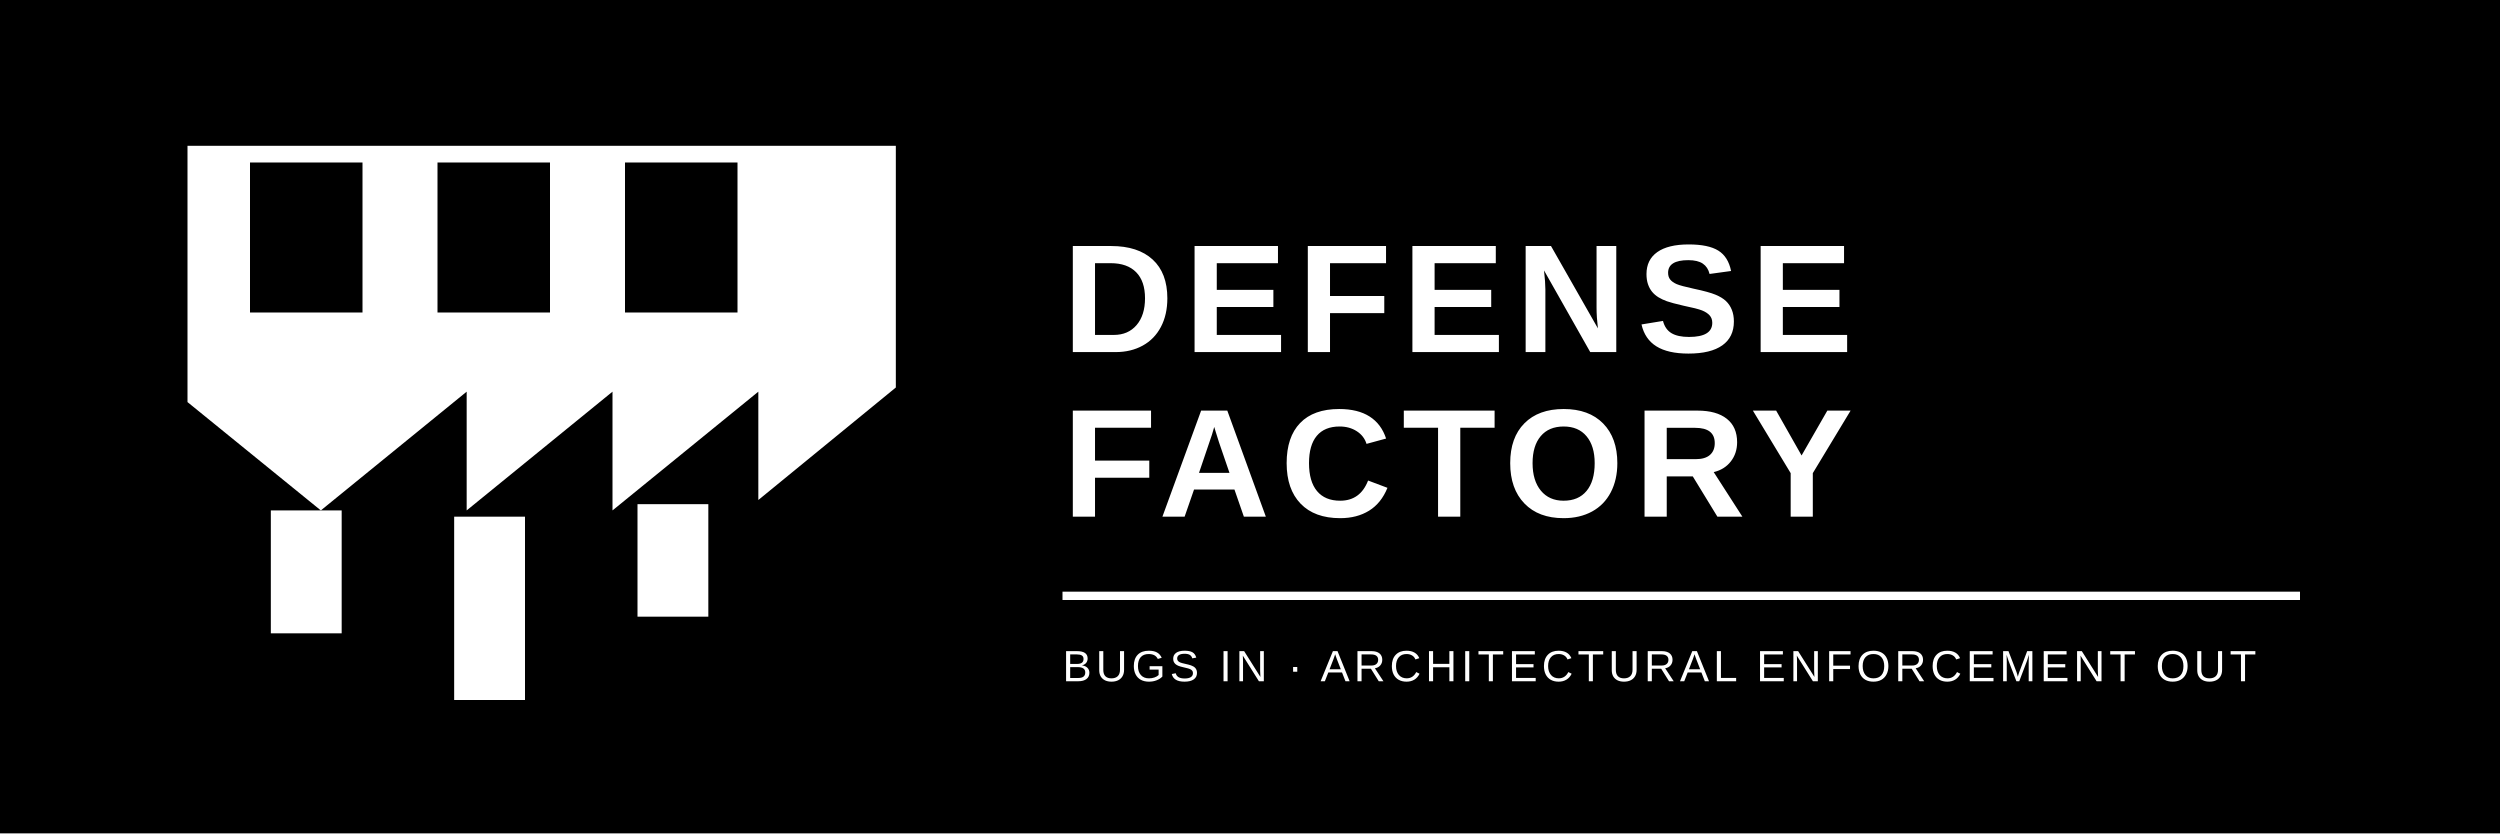
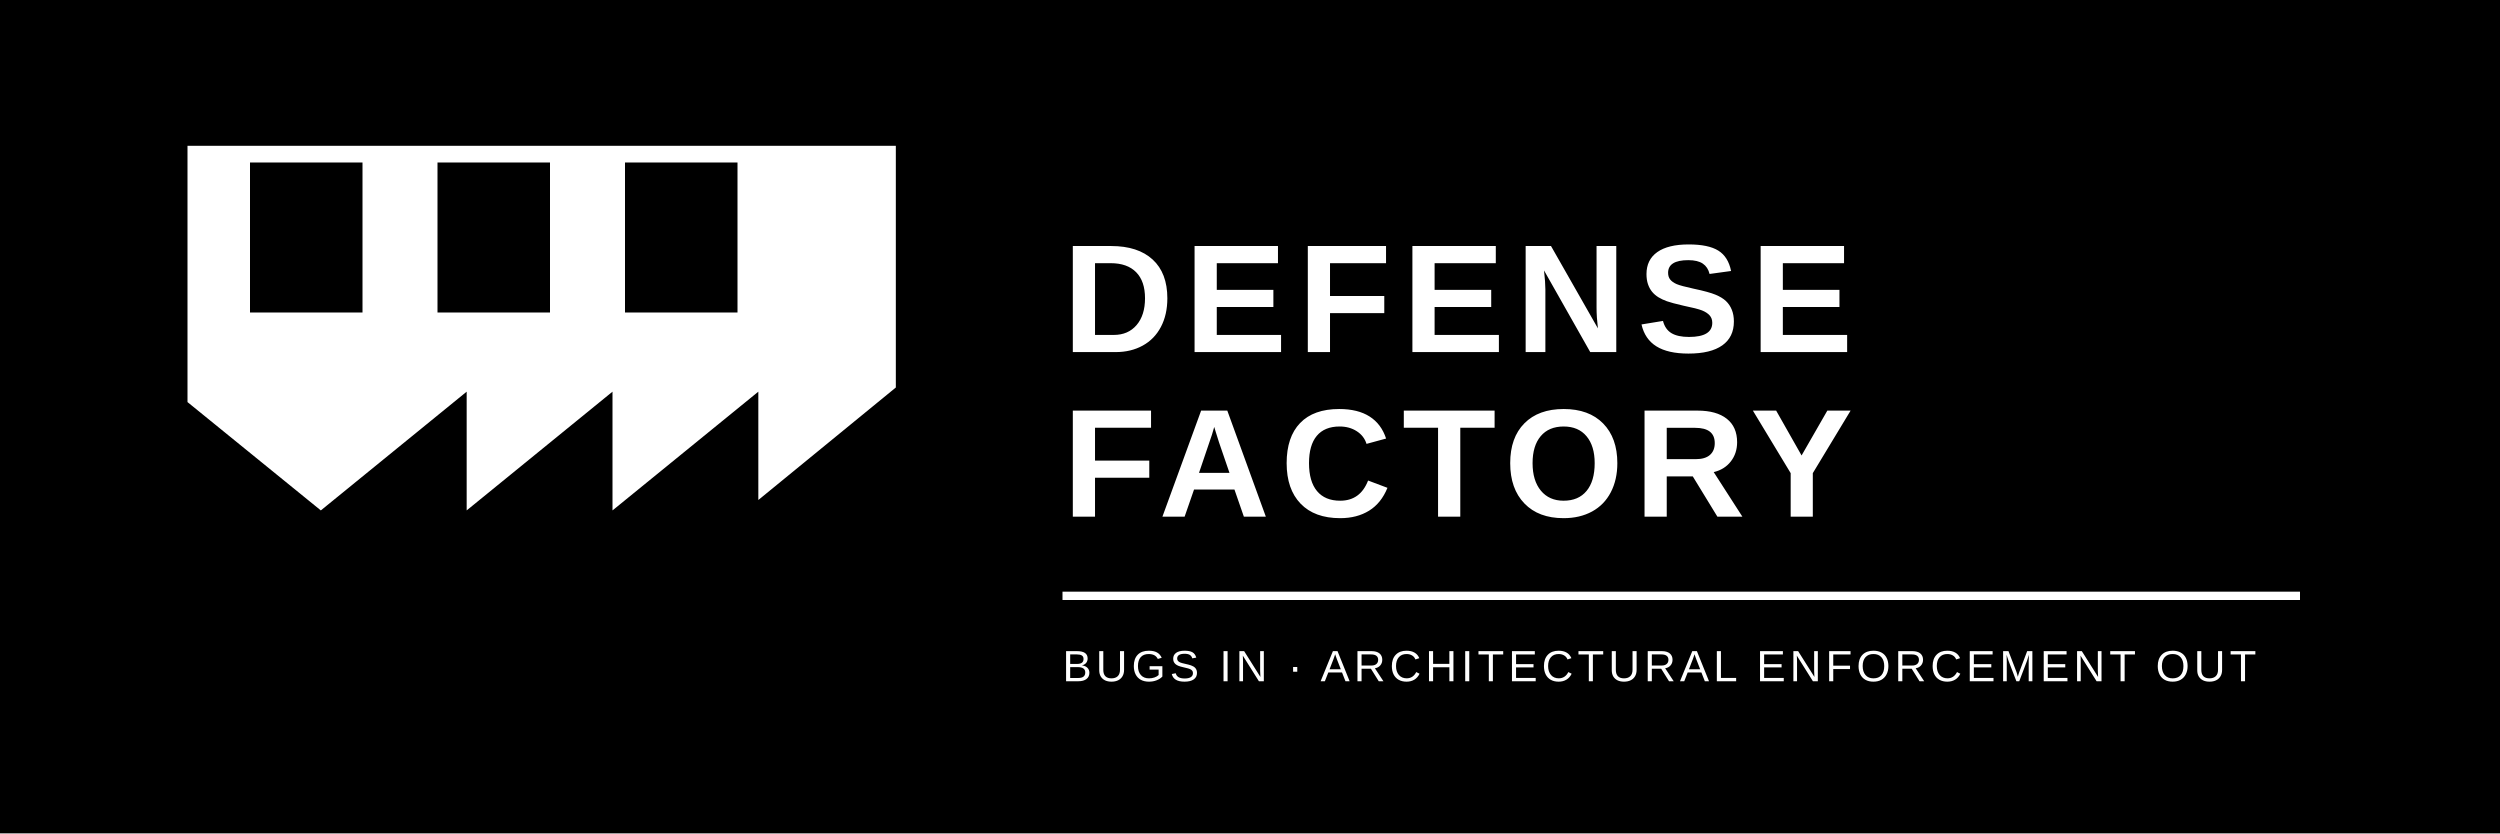
<svg xmlns="http://www.w3.org/2000/svg" viewBox="0 0 1200 400" role="img" aria-labelledby="title desc">
  <rect width="1200" height="400" fill="#000" />
  <g fill="#fff">
    <path d="M90 70h340v116l-66 54v-52l-70 57v-57l-70 57v-57l-70 57-64-52z" />
    <rect x="120" y="78" width="54" height="72" fill="#000" />
    <rect x="210" y="78" width="54" height="72" fill="#000" />
    <rect x="300" y="78" width="54" height="72" fill="#000" />
-     <path d="M130 245h34v59h-34zm88 3h34v88h-34zm88-6h34v54h-34z" />
  </g>
  <text x="510" y="169" fill="#fff" font-family="Arial, Helvetica, sans-serif" font-size="74" font-weight="700" letter-spacing="5">DEFENSE</text>
  <text x="510" y="248" fill="#fff" font-family="Arial, Helvetica, sans-serif" font-size="74" font-weight="700" letter-spacing="5">FACTORY</text>
  <path d="M510 286h594" stroke="#fff" stroke-width="4" />
  <text x="510" y="327" fill="#fff" font-family="Arial, Helvetica, sans-serif" font-size="21" letter-spacing="2">BUGS IN · ARCHITECTURAL ENFORCEMENT OUT</text>
</svg>
